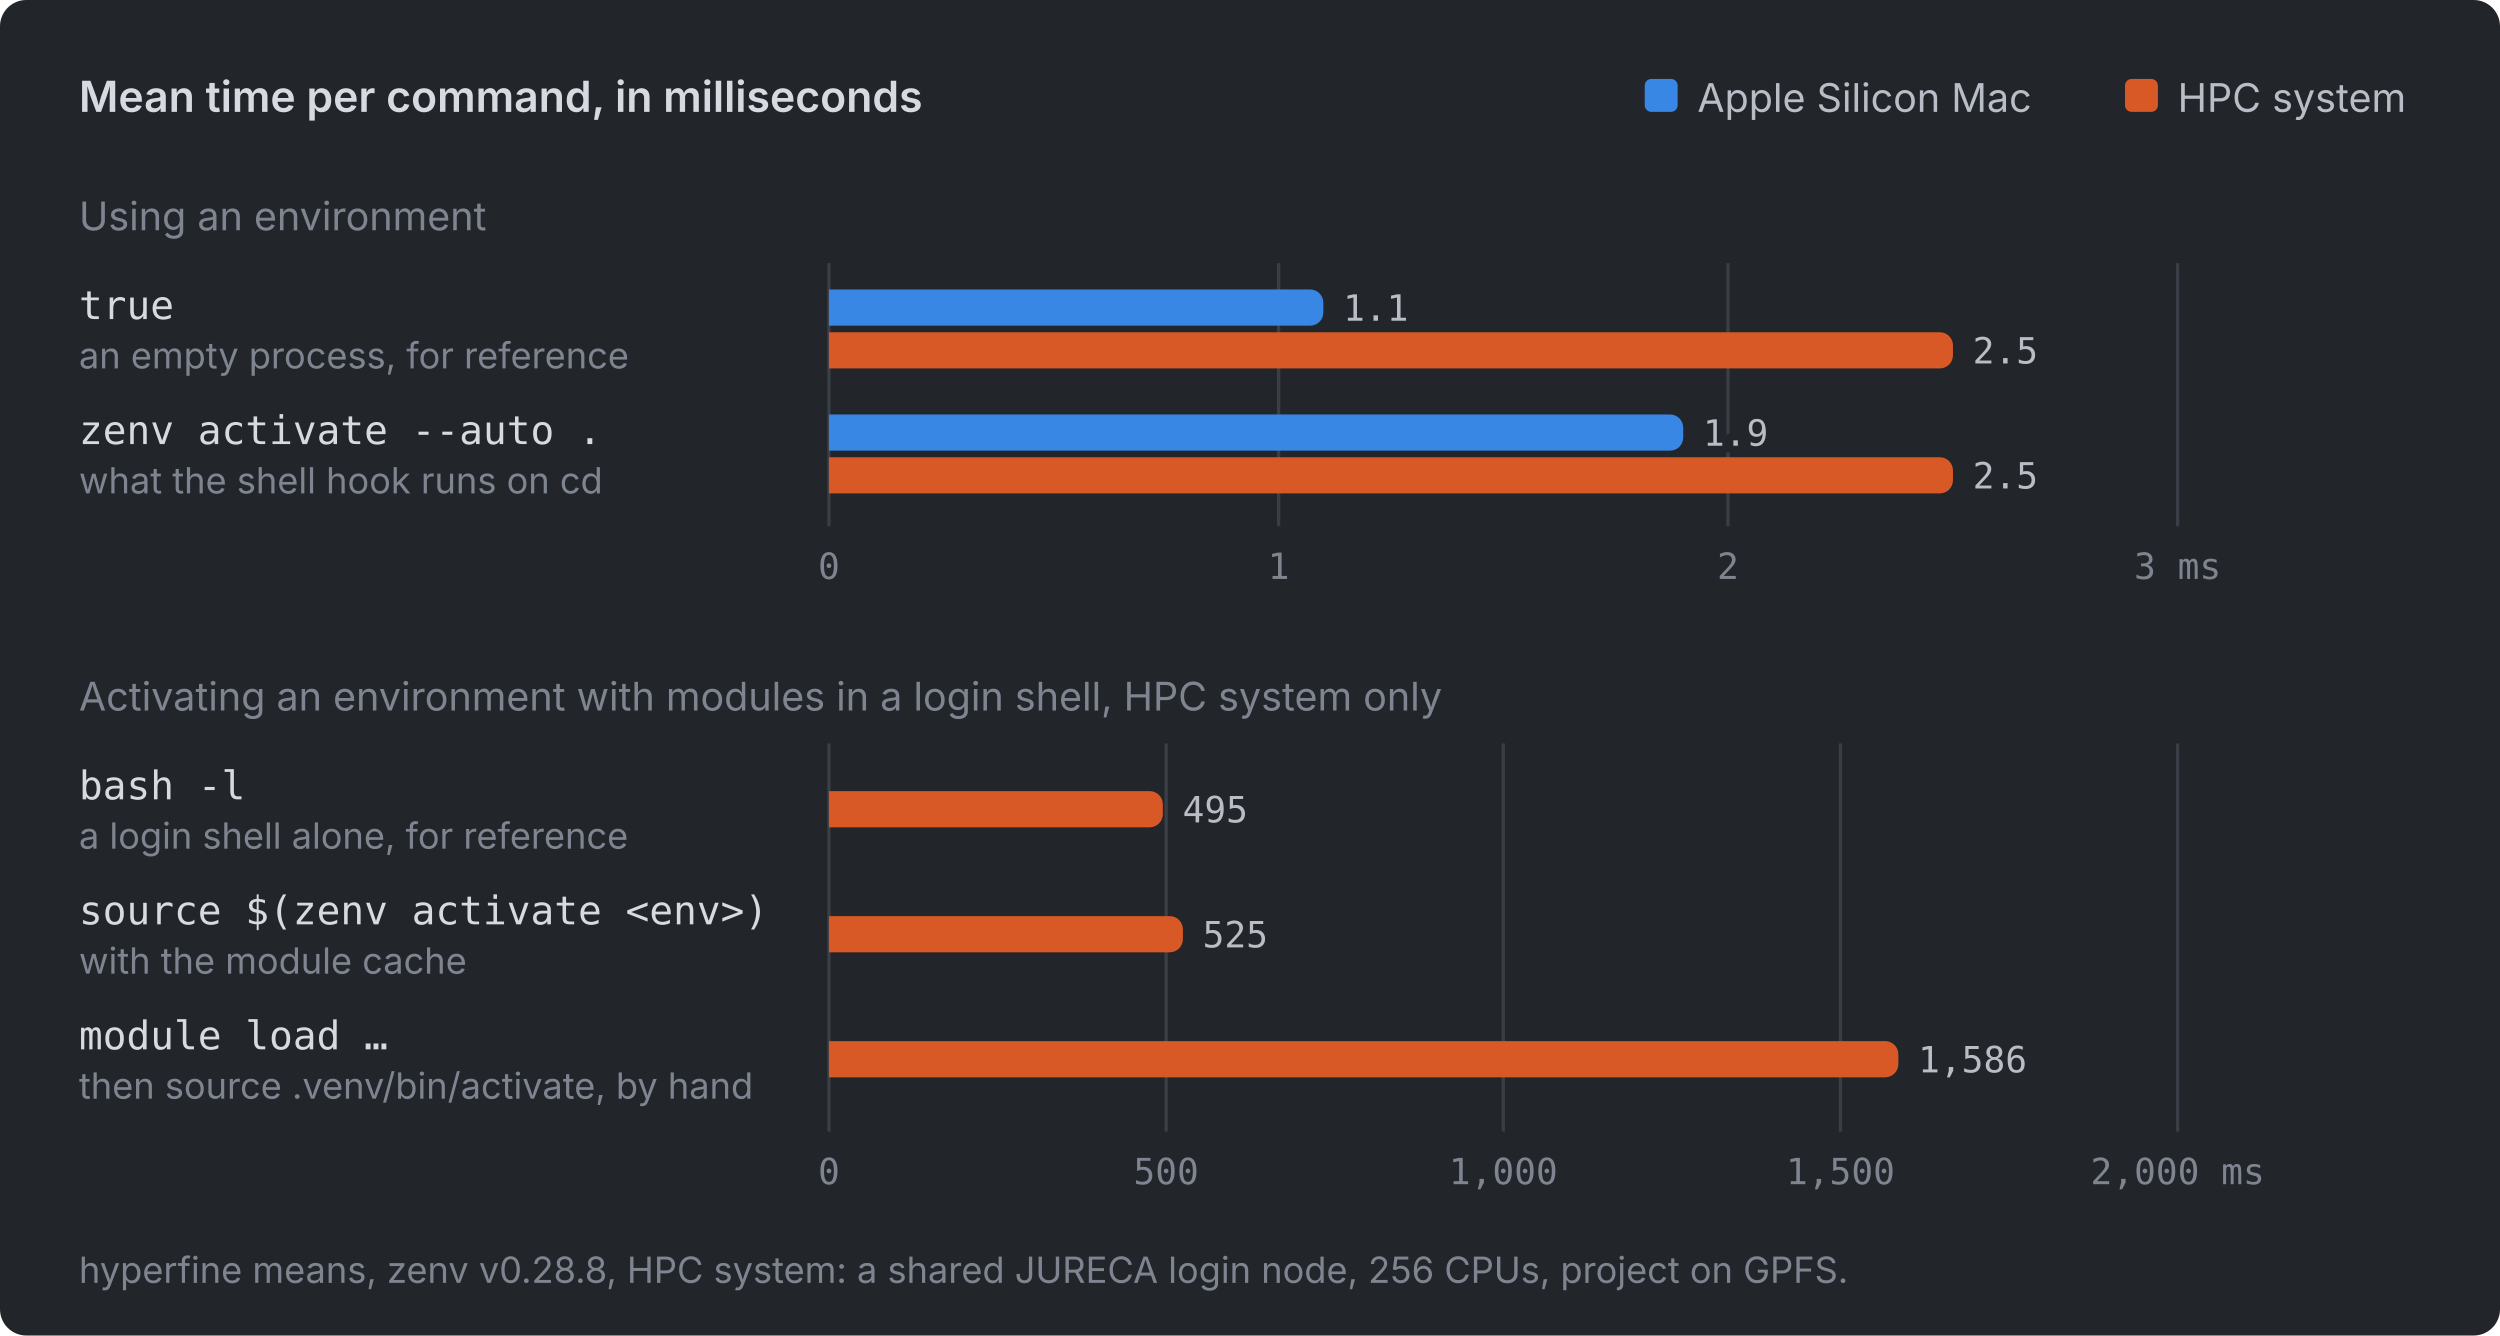
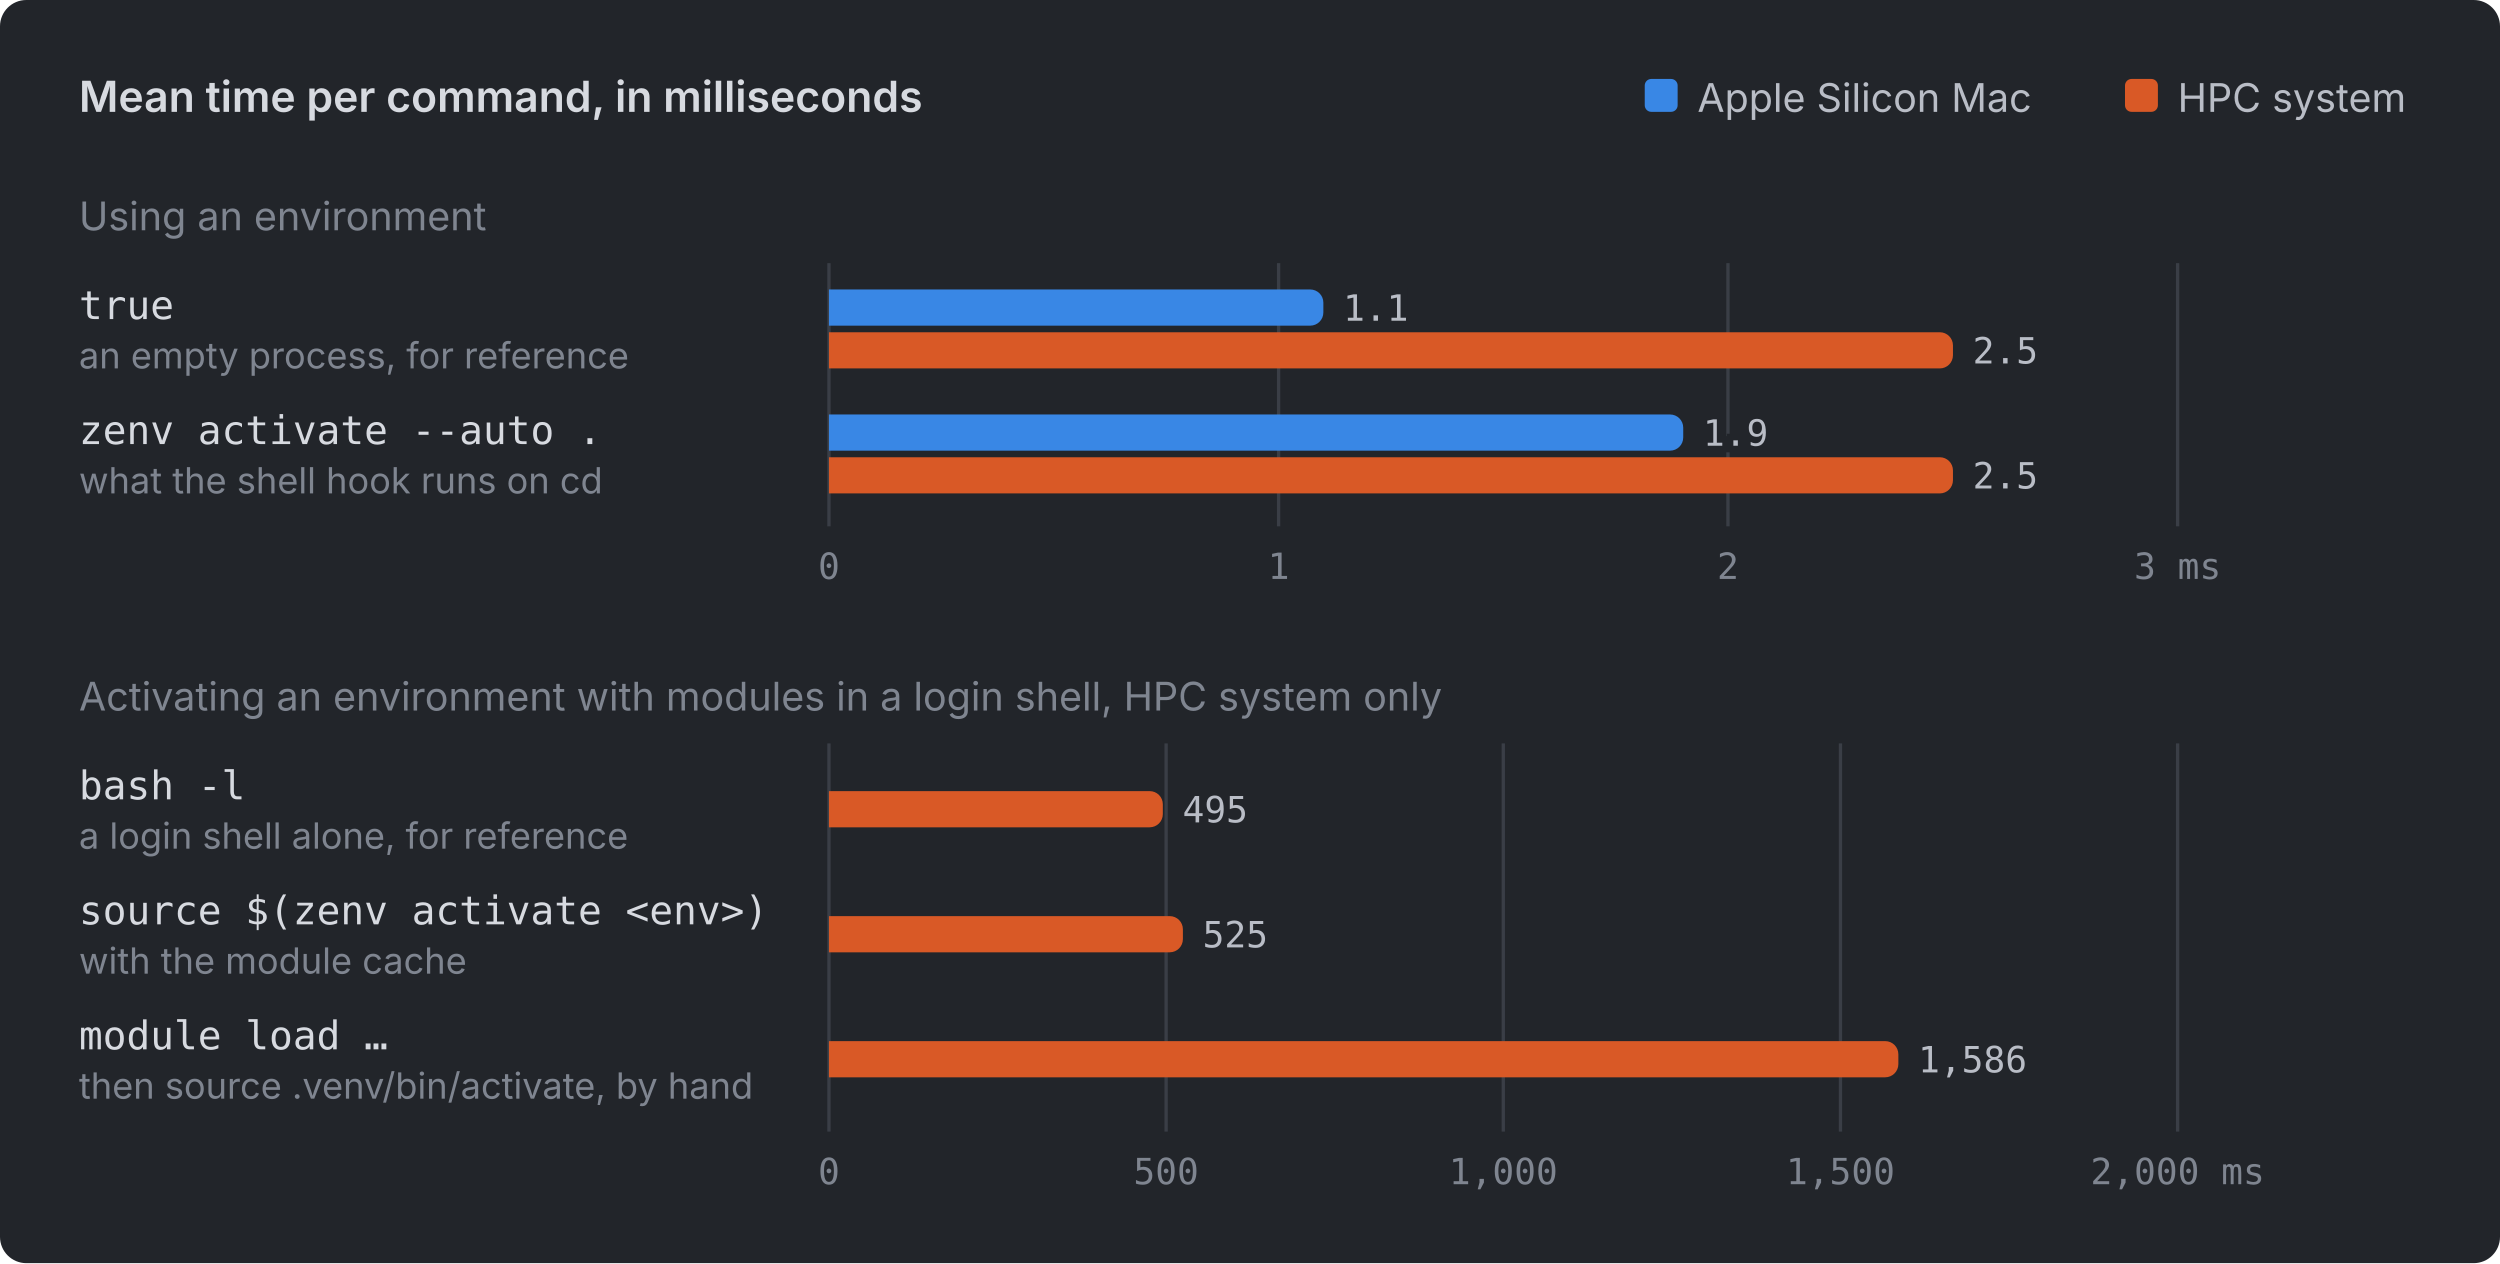
- <svg xmlns="http://www.w3.org/2000/svg" viewBox="0 0 760 406" width="760" height="406" role="img" aria-label="Mean time per command on a Mac and an HPC system: the shell hook's call to zenv takes 1.9 and 2.5 ms, close to an empty process; activating an environment with modules in a login shell takes 525 ms with zenv and 1,586 ms by hand, against 495 ms for the shell alone">
-   <rect width="760" height="406" rx="8" fill="#22252a" />
+ <svg xmlns="http://www.w3.org/2000/svg" viewBox="0 0 760 384" width="760" height="384" role="img" aria-label="Mean time per command on a Mac and an HPC system: the shell hook's call to zenv takes 1.9 and 2.5 ms, close to an empty process; activating an environment with modules in a login shell takes 525 ms with zenv and 1,586 ms by hand, against 495 ms for the shell alone">
+   <defs>
+     <marker id="ah" viewBox="0 0 10 10" refX="9" refY="5" markerWidth="7" markerHeight="7" orient="auto-start-reverse">
+       <path d="M0,0 L10,5 L0,10 z" fill="#b9bdc6" />
+     </marker>
+     <marker id="ahA" viewBox="0 0 10 10" refX="9" refY="5" markerWidth="7" markerHeight="7" orient="auto-start-reverse">
+       <path d="M0,0 L10,5 L0,10 z" fill="#769dce" />
+     </marker>
+   </defs>
+   <rect width="760" height="384" rx="8" fill="#22252a" />
  <g font-family="ZedSans, Inter, -apple-system, 'Segoe UI', Helvetica, Arial, sans-serif" font-size="13" fill="#b9bdc6">
-     <text x="24.0" y="34.0" font-size="13" fill="#d7dae0" font-weight="600" style="white-space: pre;">Mean time per command, in milliseconds</text>
+     <text x="24.0" y="34.0" font-size="13" fill="#d7dae0" font-weight="600">Mean time per command, in milliseconds</text>
    <rect x="500" y="24" width="10" height="10" rx="2" fill="#3987e5" />
-     <text x="516.0" y="34.0" font-size="12" fill="#b9bdc6" style="white-space: pre;">Apple Silicon Mac</text>
+     <text x="516.0" y="34.0" font-size="12" fill="#b9bdc6">Apple Silicon Mac</text>
    <rect x="646" y="24" width="10" height="10" rx="2" fill="#d95926" />
-     <text x="662.0" y="34.0" font-size="12" fill="#b9bdc6" style="white-space: pre;">HPC system</text>
-     <text x="24.0" y="70.0" font-size="12" fill="#7f8590" style="white-space: pre;">Using an environment</text>
+     <text x="662.0" y="34.0" font-size="12" fill="#b9bdc6">HPC system</text>
+     <text x="24.0" y="70.0" font-size="12" fill="#7f8590">Using an environment</text>
    <line x1="252.0" y1="80" x2="252.0" y2="160" stroke="#3a3e46" stroke-width="1" />
-     <text x="252.0" y="176.0" font-size="11" fill="#7f8590" text-anchor="middle" font-family="ZedMono, 'SF Mono', Menlo, Consolas, monospace" style="white-space: pre;">0</text>
+     <text x="252.0" y="176.0" font-size="11" fill="#7f8590" text-anchor="middle" font-family="ZedMono, 'SF Mono', Menlo, Consolas, monospace">0</text>
    <line x1="388.7" y1="80" x2="388.7" y2="160" stroke="#3a3e46" stroke-width="1" />
-     <text x="388.7" y="176.0" font-size="11" fill="#7f8590" text-anchor="middle" font-family="ZedMono, 'SF Mono', Menlo, Consolas, monospace" style="white-space: pre;">1</text>
+     <text x="388.7" y="176.0" font-size="11" fill="#7f8590" text-anchor="middle" font-family="ZedMono, 'SF Mono', Menlo, Consolas, monospace">1</text>
    <line x1="525.3" y1="80" x2="525.3" y2="160" stroke="#3a3e46" stroke-width="1" />
-     <text x="525.3" y="176.0" font-size="11" fill="#7f8590" text-anchor="middle" font-family="ZedMono, 'SF Mono', Menlo, Consolas, monospace" style="white-space: pre;">2</text>
+     <text x="525.3" y="176.0" font-size="11" fill="#7f8590" text-anchor="middle" font-family="ZedMono, 'SF Mono', Menlo, Consolas, monospace">2</text>
    <line x1="662.0" y1="80" x2="662.0" y2="160" stroke="#3a3e46" stroke-width="1" />
-     <text x="662.0" y="176.0" font-size="11" fill="#7f8590" text-anchor="middle" font-family="ZedMono, 'SF Mono', Menlo, Consolas, monospace" style="white-space: pre;">3 ms</text>
-     <text x="24.0" y="97.0" font-size="12" fill="#d7dae0" font-family="ZedMono, 'SF Mono', Menlo, Consolas, monospace" style="white-space: pre;">true</text>
-     <text x="24.0" y="112.0" font-size="11" fill="#7f8590" style="white-space: pre;">an empty process, for reference</text>
+     <text x="662.0" y="176.0" font-size="11" fill="#7f8590" text-anchor="middle" font-family="ZedMono, 'SF Mono', Menlo, Consolas, monospace">3 ms</text>
+     <text x="24.0" y="97.0" font-size="12" fill="#d7dae0" font-family="ZedMono, 'SF Mono', Menlo, Consolas, monospace">true</text>
+     <text x="24.0" y="112.0" font-size="11" fill="#7f8590">an empty process, for reference</text>
    <path d="M252.0,88.0 H398.3 A4,4 0 0 1 402.3,92.0 V95.0 A4,4 0 0 1 398.3,99.0 H252.0 Z" fill="#3987e5" />
-     <text stroke="#22252a" stroke-width="4" paint-order="stroke" x="408.3" y="97.5" font-size="11" fill="#b9bdc6" font-family="ZedMono, 'SF Mono', Menlo, Consolas, monospace" style="white-space: pre;">1.1</text>
+     <text stroke="#22252a" stroke-width="4" paint-order="stroke" x="408.3" y="97.5" font-size="11" fill="#b9bdc6" font-family="ZedMono, 'SF Mono', Menlo, Consolas, monospace">1.1</text>
    <path d="M252.0,101.0 H589.7 A4,4 0 0 1 593.7,105.0 V108.0 A4,4 0 0 1 589.7,112.0 H252.0 Z" fill="#d95926" />
-     <text stroke="#22252a" stroke-width="4" paint-order="stroke" x="599.7" y="110.5" font-size="11" fill="#b9bdc6" font-family="ZedMono, 'SF Mono', Menlo, Consolas, monospace" style="white-space: pre;">2.5</text>
-     <text x="24.0" y="135.0" font-size="12" fill="#d7dae0" font-family="ZedMono, 'SF Mono', Menlo, Consolas, monospace" style="white-space: pre;">zenv activate --auto .</text>
-     <text x="24.0" y="150.0" font-size="11" fill="#7f8590" style="white-space: pre;">what the shell hook runs on cd</text>
+     <text stroke="#22252a" stroke-width="4" paint-order="stroke" x="599.7" y="110.5" font-size="11" fill="#b9bdc6" font-family="ZedMono, 'SF Mono', Menlo, Consolas, monospace">2.5</text>
+     <text x="24.0" y="135.0" font-size="12" fill="#d7dae0" font-family="ZedMono, 'SF Mono', Menlo, Consolas, monospace">zenv activate --auto .</text>
+     <text x="24.0" y="150.0" font-size="11" fill="#7f8590">what the shell hook runs on cd</text>
    <path d="M252.0,126.0 H507.7 A4,4 0 0 1 511.7,130.0 V133.0 A4,4 0 0 1 507.7,137.0 H252.0 Z" fill="#3987e5" />
-     <text stroke="#22252a" stroke-width="4" paint-order="stroke" x="517.7" y="135.5" font-size="11" fill="#b9bdc6" font-family="ZedMono, 'SF Mono', Menlo, Consolas, monospace" style="white-space: pre;">1.9</text>
+     <text stroke="#22252a" stroke-width="4" paint-order="stroke" x="517.7" y="135.5" font-size="11" fill="#b9bdc6" font-family="ZedMono, 'SF Mono', Menlo, Consolas, monospace">1.9</text>
    <path d="M252.0,139.0 H589.7 A4,4 0 0 1 593.7,143.0 V146.0 A4,4 0 0 1 589.7,150.0 H252.0 Z" fill="#d95926" />
-     <text stroke="#22252a" stroke-width="4" paint-order="stroke" x="599.7" y="148.5" font-size="11" fill="#b9bdc6" font-family="ZedMono, 'SF Mono', Menlo, Consolas, monospace" style="white-space: pre;">2.5</text>
-     <text x="24.0" y="216.0" font-size="12" fill="#7f8590" style="white-space: pre;">Activating an environment with modules in a login shell, HPC system only</text>
+     <text stroke="#22252a" stroke-width="4" paint-order="stroke" x="599.7" y="148.5" font-size="11" fill="#b9bdc6" font-family="ZedMono, 'SF Mono', Menlo, Consolas, monospace">2.5</text>
+     <text x="24.0" y="216.0" font-size="12" fill="#7f8590">Activating an environment with modules in a login shell, HPC system only</text>
    <line x1="252.0" y1="226" x2="252.0" y2="344" stroke="#3a3e46" stroke-width="1" />
-     <text x="252.0" y="360.0" font-size="11" fill="#7f8590" text-anchor="middle" font-family="ZedMono, 'SF Mono', Menlo, Consolas, monospace" style="white-space: pre;">0</text>
+     <text x="252.0" y="360.0" font-size="11" fill="#7f8590" text-anchor="middle" font-family="ZedMono, 'SF Mono', Menlo, Consolas, monospace">0</text>
    <line x1="354.5" y1="226" x2="354.5" y2="344" stroke="#3a3e46" stroke-width="1" />
-     <text x="354.5" y="360.0" font-size="11" fill="#7f8590" text-anchor="middle" font-family="ZedMono, 'SF Mono', Menlo, Consolas, monospace" style="white-space: pre;">500</text>
+     <text x="354.5" y="360.0" font-size="11" fill="#7f8590" text-anchor="middle" font-family="ZedMono, 'SF Mono', Menlo, Consolas, monospace">500</text>
    <line x1="457.0" y1="226" x2="457.0" y2="344" stroke="#3a3e46" stroke-width="1" />
-     <text x="457.0" y="360.0" font-size="11" fill="#7f8590" text-anchor="middle" font-family="ZedMono, 'SF Mono', Menlo, Consolas, monospace" style="white-space: pre;">1,000</text>
+     <text x="457.0" y="360.0" font-size="11" fill="#7f8590" text-anchor="middle" font-family="ZedMono, 'SF Mono', Menlo, Consolas, monospace">1,000</text>
    <line x1="559.5" y1="226" x2="559.5" y2="344" stroke="#3a3e46" stroke-width="1" />
-     <text x="559.5" y="360.0" font-size="11" fill="#7f8590" text-anchor="middle" font-family="ZedMono, 'SF Mono', Menlo, Consolas, monospace" style="white-space: pre;">1,500</text>
+     <text x="559.5" y="360.0" font-size="11" fill="#7f8590" text-anchor="middle" font-family="ZedMono, 'SF Mono', Menlo, Consolas, monospace">1,500</text>
    <line x1="662.0" y1="226" x2="662.0" y2="344" stroke="#3a3e46" stroke-width="1" />
-     <text x="662.0" y="360.0" font-size="11" fill="#7f8590" text-anchor="middle" font-family="ZedMono, 'SF Mono', Menlo, Consolas, monospace" style="white-space: pre;">2,000 ms</text>
-     <text x="24.0" y="243.0" font-size="12" fill="#d7dae0" font-family="ZedMono, 'SF Mono', Menlo, Consolas, monospace" style="white-space: pre;">bash -l</text>
-     <text x="24.0" y="258.0" font-size="11" fill="#7f8590" style="white-space: pre;">a login shell alone, for reference</text>
+     <text x="662.0" y="360.0" font-size="11" fill="#7f8590" text-anchor="middle" font-family="ZedMono, 'SF Mono', Menlo, Consolas, monospace">2,000 ms</text>
+     <text x="24.0" y="243.0" font-size="12" fill="#d7dae0" font-family="ZedMono, 'SF Mono', Menlo, Consolas, monospace">bash -l</text>
+     <text x="24.0" y="258.0" font-size="11" fill="#7f8590">a login shell alone, for reference</text>
    <path d="M252.0,240.5 H349.5 A4,4 0 0 1 353.5,244.5 V247.5 A4,4 0 0 1 349.5,251.5 H252.0 Z" fill="#d95926" />
-     <text stroke="#22252a" stroke-width="4" paint-order="stroke" x="359.5" y="250.0" font-size="11" fill="#b9bdc6" font-family="ZedMono, 'SF Mono', Menlo, Consolas, monospace" style="white-space: pre;">495</text>
-     <text x="24.0" y="281.0" font-size="12" fill="#d7dae0" font-family="ZedMono, 'SF Mono', Menlo, Consolas, monospace" style="white-space: pre;">source $(zenv activate &lt;env&gt;)</text>
-     <text x="24.0" y="296.0" font-size="11" fill="#7f8590" style="white-space: pre;">with the module cache</text>
+     <text stroke="#22252a" stroke-width="4" paint-order="stroke" x="359.5" y="250.0" font-size="11" fill="#b9bdc6" font-family="ZedMono, 'SF Mono', Menlo, Consolas, monospace">495</text>
+     <text x="24.0" y="281.0" font-size="12" fill="#d7dae0" font-family="ZedMono, 'SF Mono', Menlo, Consolas, monospace">source $(zenv activate &lt;env&gt;)</text>
+     <text x="24.0" y="296.0" font-size="11" fill="#7f8590">with the module cache</text>
    <path d="M252.0,278.5 H355.6 A4,4 0 0 1 359.6,282.5 V285.5 A4,4 0 0 1 355.6,289.5 H252.0 Z" fill="#d95926" />
-     <text stroke="#22252a" stroke-width="4" paint-order="stroke" x="365.6" y="288.0" font-size="11" fill="#b9bdc6" font-family="ZedMono, 'SF Mono', Menlo, Consolas, monospace" style="white-space: pre;">525</text>
-     <text x="24.0" y="319.0" font-size="12" fill="#d7dae0" font-family="ZedMono, 'SF Mono', Menlo, Consolas, monospace" style="white-space: pre;">module load …</text>
-     <text x="24.0" y="334.0" font-size="11" fill="#7f8590" style="white-space: pre;">then source .venv/bin/activate, by hand</text>
+     <text stroke="#22252a" stroke-width="4" paint-order="stroke" x="365.6" y="288.0" font-size="11" fill="#b9bdc6" font-family="ZedMono, 'SF Mono', Menlo, Consolas, monospace">525</text>
+     <text x="24.0" y="319.0" font-size="12" fill="#d7dae0" font-family="ZedMono, 'SF Mono', Menlo, Consolas, monospace">module load …</text>
+     <text x="24.0" y="334.0" font-size="11" fill="#7f8590">then source .venv/bin/activate, by hand</text>
    <path d="M252.0,316.5 H573.1 A4,4 0 0 1 577.1,320.5 V323.5 A4,4 0 0 1 573.1,327.5 H252.0 Z" fill="#d95926" />
-     <text stroke="#22252a" stroke-width="4" paint-order="stroke" x="583.1" y="326.0" font-size="11" fill="#b9bdc6" font-family="ZedMono, 'SF Mono', Menlo, Consolas, monospace" style="white-space: pre;">1,586</text>
-     <text x="24.0" y="390.0" font-size="11" fill="#7f8590" style="white-space: pre;">hyperfine means, zenv v0.28.8,  HPC system: a shared JURECA login node, 256 CPUs, project on GPFS.</text>
+     <text stroke="#22252a" stroke-width="4" paint-order="stroke" x="583.1" y="326.0" font-size="11" fill="#b9bdc6" font-family="ZedMono, 'SF Mono', Menlo, Consolas, monospace">1,586</text>
  </g>
</svg>
